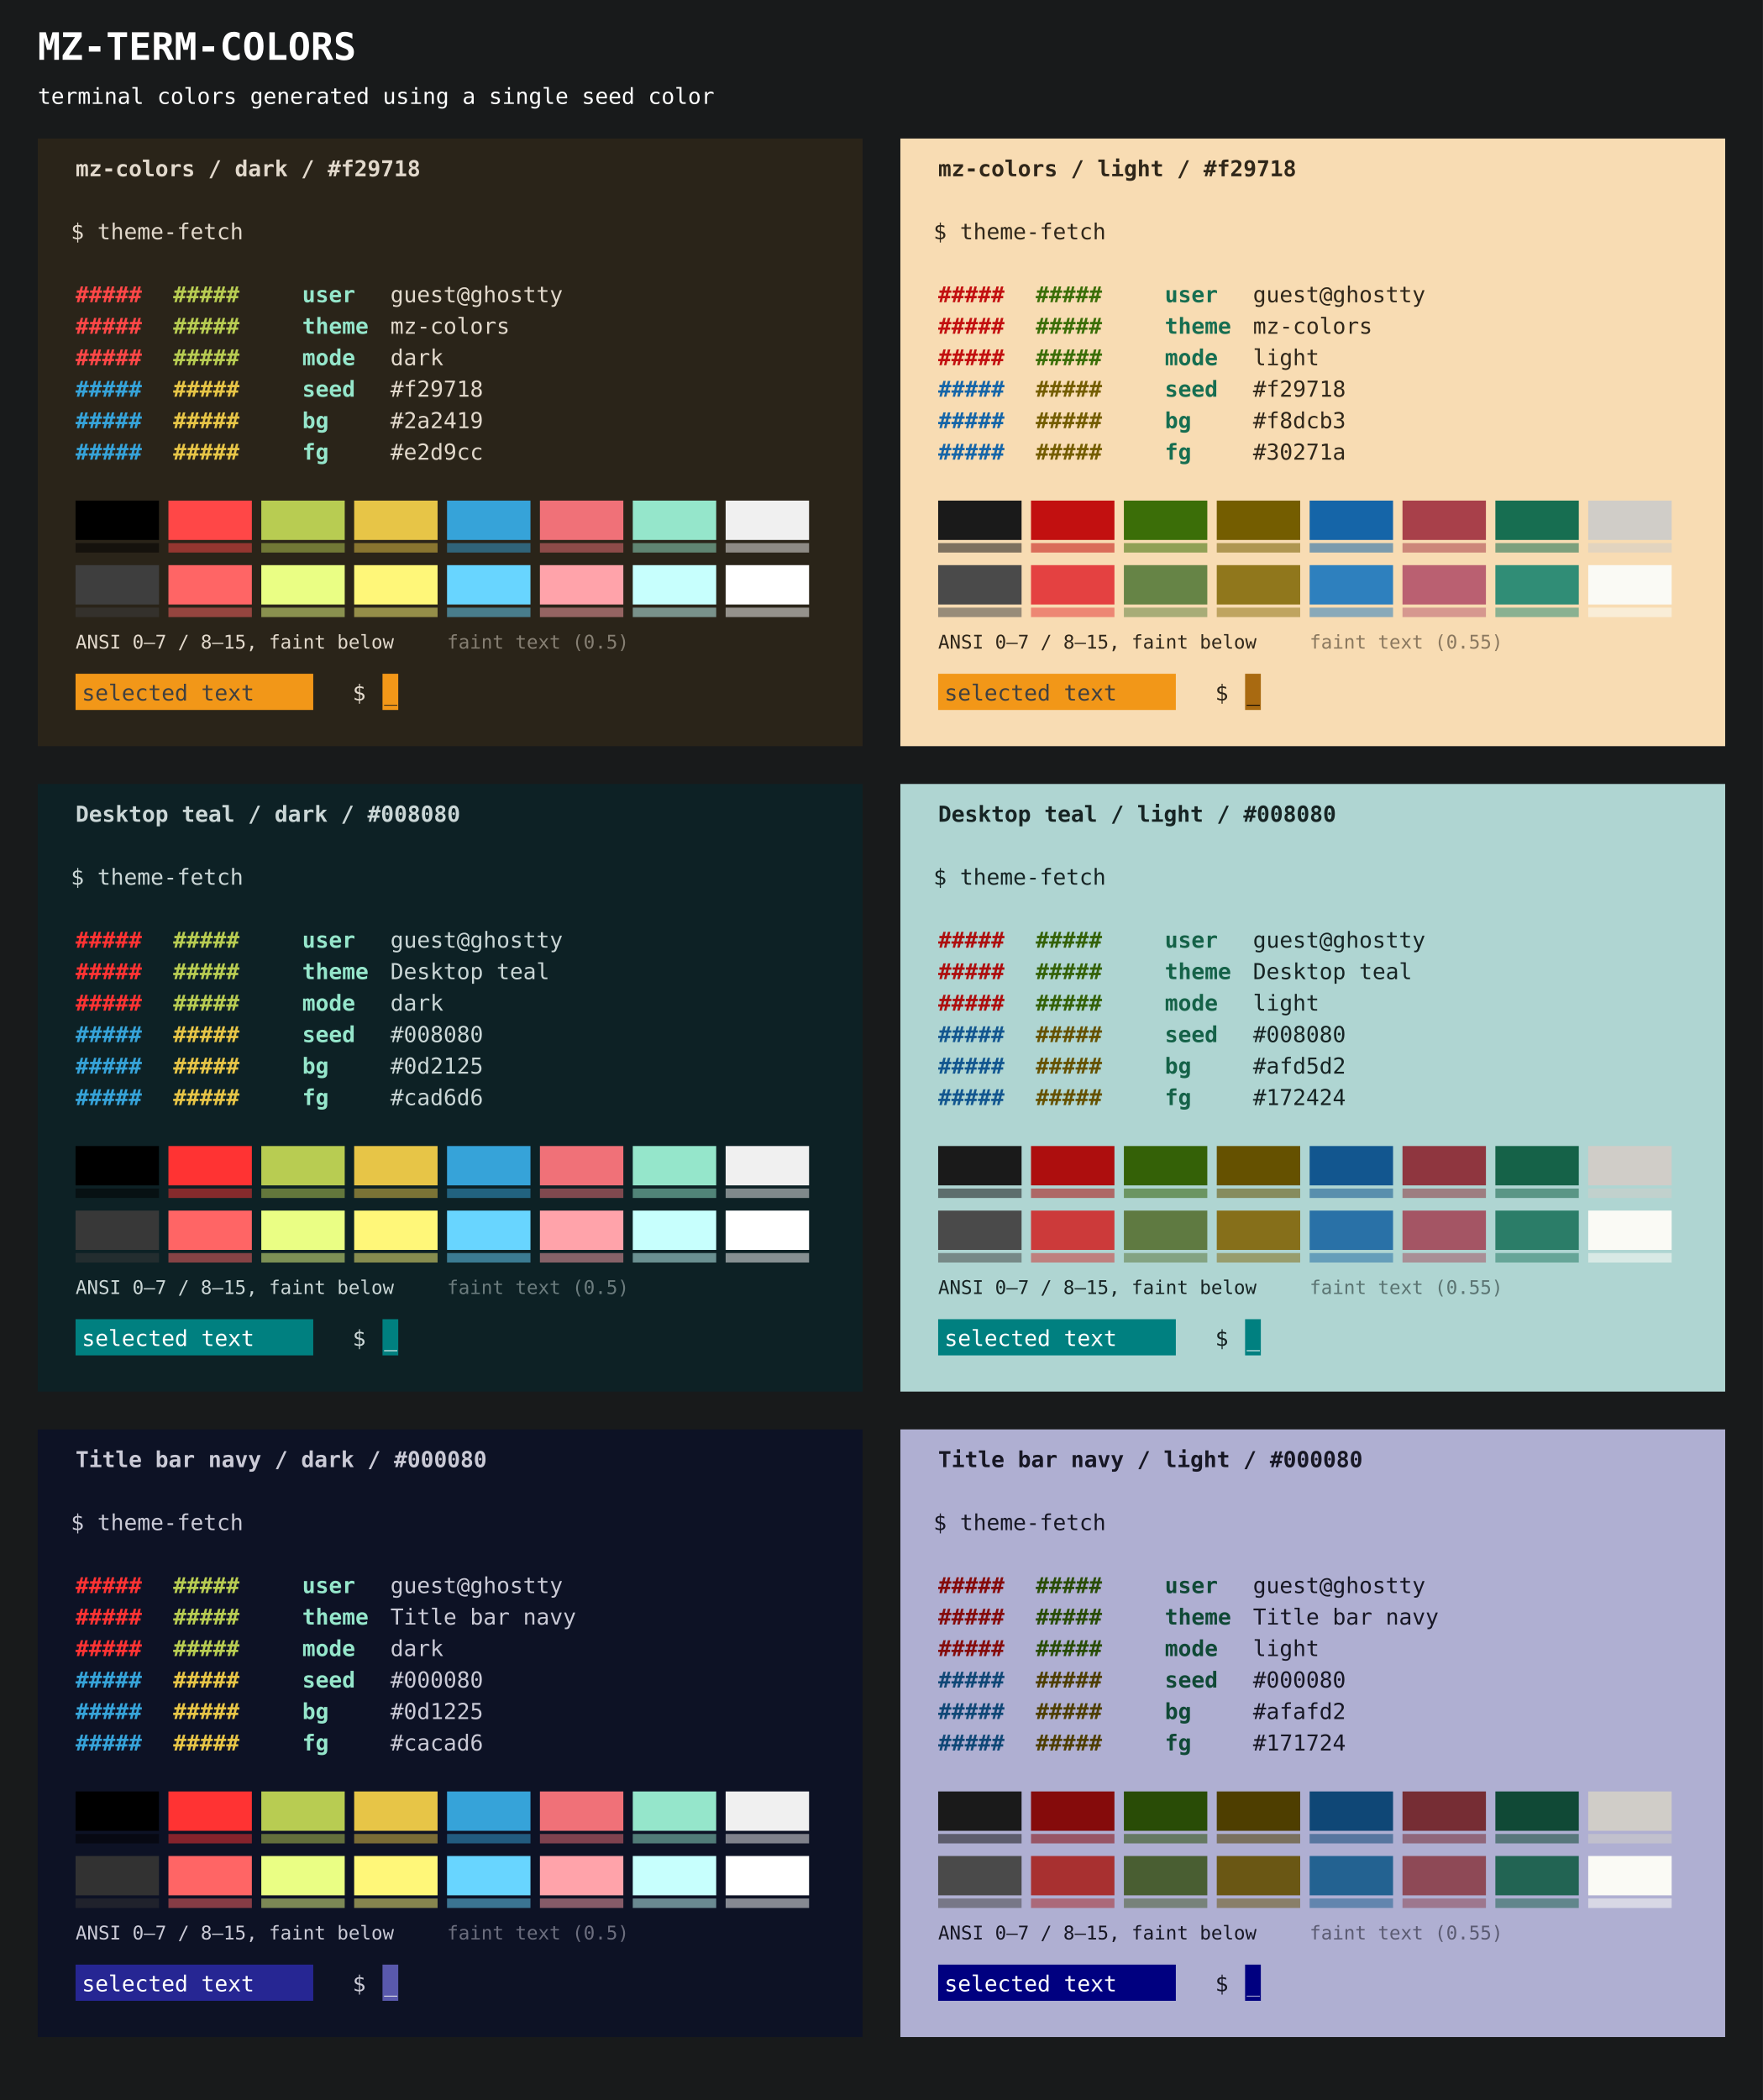
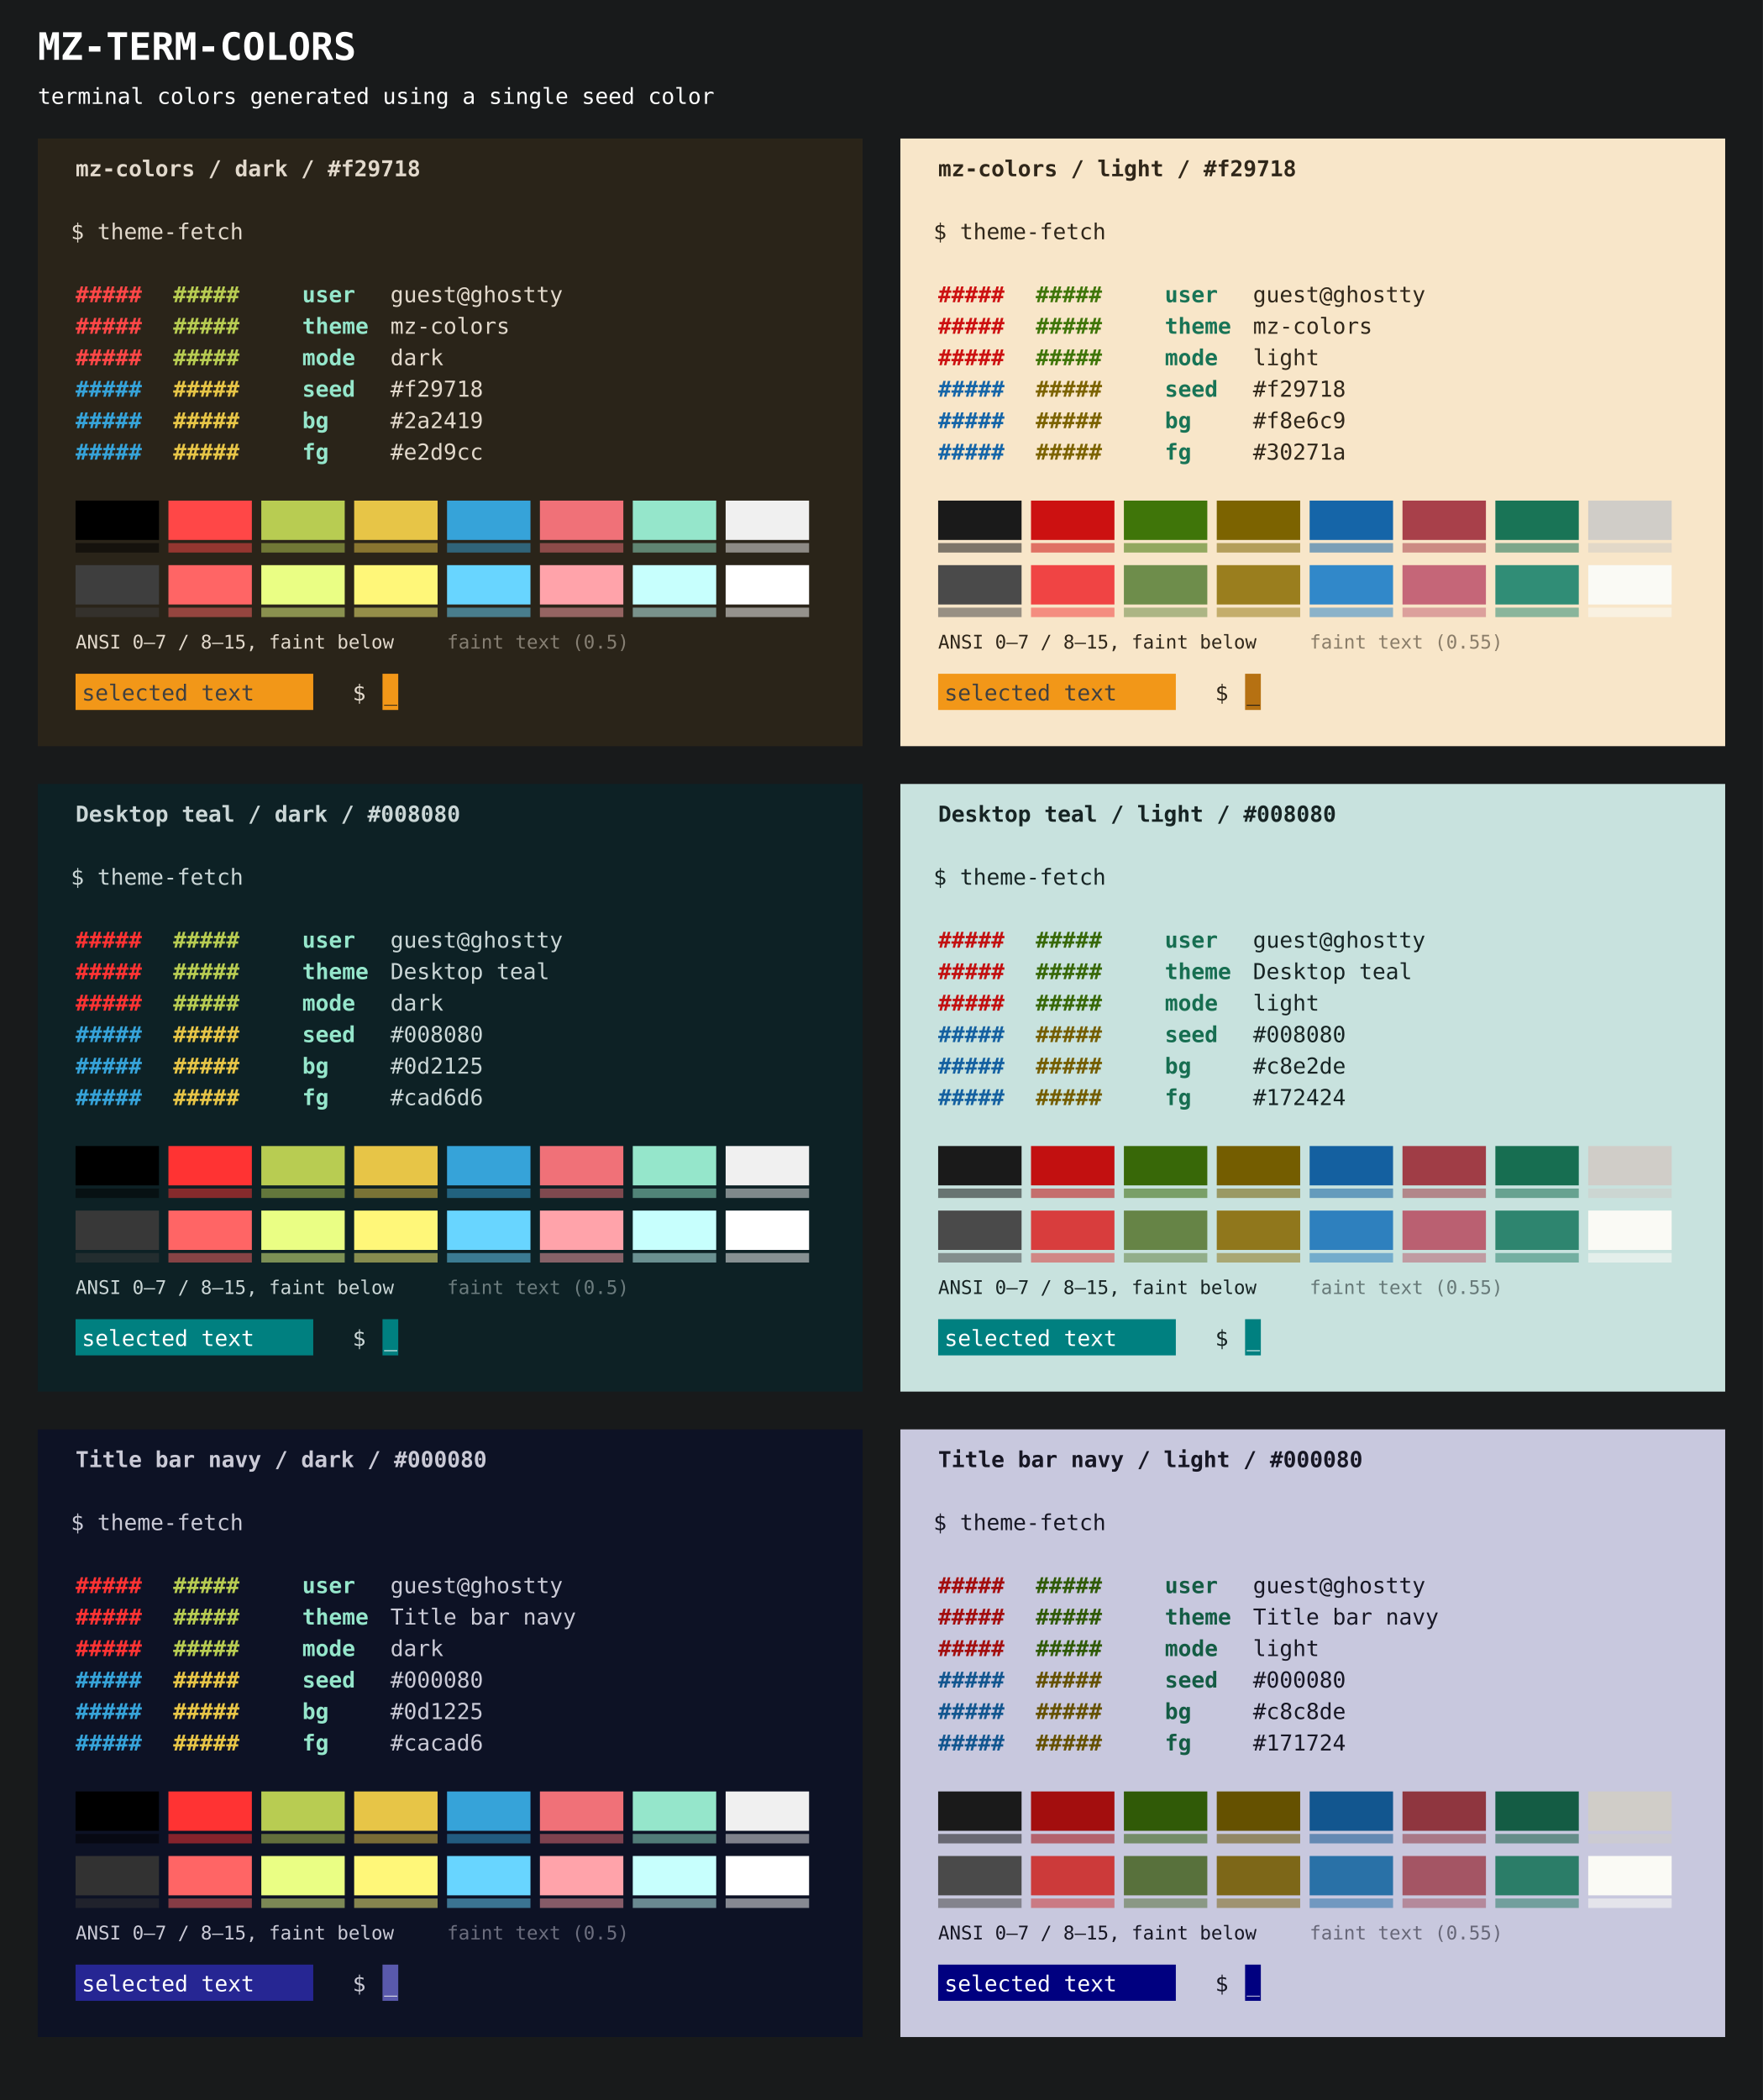
<svg xmlns="http://www.w3.org/2000/svg" width="1120" height="1334" viewBox="0 0 1120 1334" role="img" aria-labelledby="title desc">
  <rect width="100%" height="100%" fill="#181a1b" />
  <g font-family="Iosevka, DejaVu Sans Mono, Liberation Mono, monospace" font-size="14">
    <text x="24" y="38" fill="#ffffff" font-size="24" font-weight="bold" xml:space="preserve">MZ-TERM-COLORS</text>
    <text x="24" y="66" fill="#ffffff" font-size="14" xml:space="preserve">terminal colors generated using a single seed color</text>
    <rect x="24" y="88" width="524" height="386" fill="#2a2419" />
    <text x="48" y="112" fill="#e2d9cc" font-size="14" font-weight="bold" xml:space="preserve">mz-colors / dark / #f29718</text>
    <text x="45" y="152" fill="#e2d9cc" font-size="14" xml:space="preserve">$ theme-fetch</text>
    <text x="48" y="192" fill="#ff4747" font-size="14" font-weight="bold" xml:space="preserve">#####</text>
    <text x="110" y="192" fill="#b8cc52" font-size="14" font-weight="bold" xml:space="preserve">#####</text>
    <text x="48" y="212" fill="#ff4747" font-size="14" font-weight="bold" xml:space="preserve">#####</text>
    <text x="110" y="212" fill="#b8cc52" font-size="14" font-weight="bold" xml:space="preserve">#####</text>
    <text x="48" y="232" fill="#ff4747" font-size="14" font-weight="bold" xml:space="preserve">#####</text>
    <text x="110" y="232" fill="#b8cc52" font-size="14" font-weight="bold" xml:space="preserve">#####</text>
    <text x="48" y="252" fill="#36a3d9" font-size="14" font-weight="bold" xml:space="preserve">#####</text>
    <text x="110" y="252" fill="#e7c547" font-size="14" font-weight="bold" xml:space="preserve">#####</text>
    <text x="48" y="272" fill="#36a3d9" font-size="14" font-weight="bold" xml:space="preserve">#####</text>
    <text x="110" y="272" fill="#e7c547" font-size="14" font-weight="bold" xml:space="preserve">#####</text>
    <text x="48" y="292" fill="#36a3d9" font-size="14" font-weight="bold" xml:space="preserve">#####</text>
    <text x="110" y="292" fill="#e7c547" font-size="14" font-weight="bold" xml:space="preserve">#####</text>
    <text x="192" y="192" fill="#95e6cb" font-size="14" font-weight="bold" xml:space="preserve">user </text>
    <text x="248" y="192" fill="#e2d9cc" font-size="14" xml:space="preserve">guest@ghostty</text>
    <text x="192" y="212" fill="#95e6cb" font-size="14" font-weight="bold" xml:space="preserve">theme</text>
    <text x="248" y="212" fill="#e2d9cc" font-size="14" xml:space="preserve">mz-colors</text>
    <text x="192" y="232" fill="#95e6cb" font-size="14" font-weight="bold" xml:space="preserve">mode </text>
    <text x="248" y="232" fill="#e2d9cc" font-size="14" xml:space="preserve">dark</text>
    <text x="192" y="252" fill="#95e6cb" font-size="14" font-weight="bold" xml:space="preserve">seed </text>
    <text x="248" y="252" fill="#e2d9cc" font-size="14" xml:space="preserve">#f29718</text>
    <text x="192" y="272" fill="#95e6cb" font-size="14" font-weight="bold" xml:space="preserve">bg   </text>
    <text x="248" y="272" fill="#e2d9cc" font-size="14" xml:space="preserve">#2a2419</text>
    <text x="192" y="292" fill="#95e6cb" font-size="14" font-weight="bold" xml:space="preserve">fg   </text>
    <text x="248" y="292" fill="#e2d9cc" font-size="14" xml:space="preserve">#e2d9cc</text>
    <rect x="48" y="318" width="53" height="25" fill="#000000" />
    <rect x="48" y="345" width="53" height="6" fill="#15120d" />
    <rect x="107" y="318" width="53" height="25" fill="#ff4747" />
    <rect x="107" y="345" width="53" height="6" fill="#953630" />
    <rect x="166" y="318" width="53" height="25" fill="#b8cc52" />
    <rect x="166" y="345" width="53" height="6" fill="#717836" />
    <rect x="225" y="318" width="53" height="25" fill="#e7c547" />
    <rect x="225" y="345" width="53" height="6" fill="#897530" />
    <rect x="284" y="318" width="53" height="25" fill="#36a3d9" />
    <rect x="284" y="345" width="53" height="6" fill="#306479" />
    <rect x="343" y="318" width="53" height="25" fill="#f07178" />
    <rect x="343" y="345" width="53" height="6" fill="#8d4b49" />
    <rect x="402" y="318" width="53" height="25" fill="#95e6cb" />
    <rect x="402" y="345" width="53" height="6" fill="#608572" />
    <rect x="461" y="318" width="53" height="25" fill="#f0f0f0" />
    <rect x="461" y="345" width="53" height="6" fill="#8d8a85" />
    <rect x="48" y="359" width="53" height="25" fill="#3e3e3e" />
    <rect x="48" y="386" width="53" height="6" fill="#34312c" />
    <rect x="107" y="359" width="53" height="25" fill="#ff6565" />
    <rect x="107" y="386" width="53" height="6" fill="#95453f" />
    <rect x="166" y="359" width="53" height="25" fill="#eafe84" />
    <rect x="166" y="386" width="53" height="6" fill="#8a914f" />
    <rect x="225" y="359" width="53" height="25" fill="#fff779" />
    <rect x="225" y="386" width="53" height="6" fill="#958e49" />
    <rect x="284" y="359" width="53" height="25" fill="#68d5ff" />
    <rect x="284" y="386" width="53" height="6" fill="#497d8c" />
    <rect x="343" y="359" width="53" height="25" fill="#ffa3aa" />
    <rect x="343" y="386" width="53" height="6" fill="#956462" />
    <rect x="402" y="359" width="53" height="25" fill="#c7fffd" />
    <rect x="402" y="386" width="53" height="6" fill="#79928b" />
    <rect x="461" y="359" width="53" height="25" fill="#ffffff" />
    <rect x="461" y="386" width="53" height="6" fill="#95928c" />
    <text x="48" y="412" fill="#e2d9cc" font-size="12" xml:space="preserve">ANSI 0–7 / 8–15, faint below</text>
    <text x="284" y="412" fill="#867f73" font-size="12" xml:space="preserve">faint text (0.5)</text>
    <rect x="48" y="428" width="151" height="23" fill="#f29718" />
    <text x="52" y="445" fill="#404040" font-size="14" xml:space="preserve">selected text</text>
    <text x="224" y="445" fill="#e2d9cc" font-size="14" xml:space="preserve">$ </text>
    <rect x="243" y="428" width="10" height="23" fill="#f29718" />
    <text x="244" y="445" fill="#2a2419" font-size="14" xml:space="preserve">_</text>
-     <rect x="572" y="88" width="524" height="386" fill="#f8dcb3" />
+     <rect x="572" y="88" width="524" height="386" fill="#f8e6c9" />
    <text x="596" y="112" fill="#30271a" font-size="14" font-weight="bold" xml:space="preserve">mz-colors / light / #f29718</text>
    <text x="593" y="152" fill="#30271a" font-size="14" xml:space="preserve">$ theme-fetch</text>
-     <text x="596" y="192" fill="#c21010" font-size="14" font-weight="bold" xml:space="preserve">#####</text>
-     <text x="658" y="192" fill="#3b6e08" font-size="14" font-weight="bold" xml:space="preserve">#####</text>
-     <text x="596" y="212" fill="#c21010" font-size="14" font-weight="bold" xml:space="preserve">#####</text>
-     <text x="658" y="212" fill="#3b6e08" font-size="14" font-weight="bold" xml:space="preserve">#####</text>
-     <text x="596" y="232" fill="#c21010" font-size="14" font-weight="bold" xml:space="preserve">#####</text>
-     <text x="658" y="232" fill="#3b6e08" font-size="14" font-weight="bold" xml:space="preserve">#####</text>
+     <text x="596" y="192" fill="#cc1111" font-size="14" font-weight="bold" xml:space="preserve">#####</text>
+     <text x="658" y="192" fill="#3f7509" font-size="14" font-weight="bold" xml:space="preserve">#####</text>
+     <text x="596" y="212" fill="#cc1111" font-size="14" font-weight="bold" xml:space="preserve">#####</text>
+     <text x="658" y="212" fill="#3f7509" font-size="14" font-weight="bold" xml:space="preserve">#####</text>
+     <text x="596" y="232" fill="#cc1111" font-size="14" font-weight="bold" xml:space="preserve">#####</text>
+     <text x="658" y="232" fill="#3f7509" font-size="14" font-weight="bold" xml:space="preserve">#####</text>
    <text x="596" y="252" fill="#1565a8" font-size="14" font-weight="bold" xml:space="preserve">#####</text>
-     <text x="658" y="252" fill="#745d00" font-size="14" font-weight="bold" xml:space="preserve">#####</text>
+     <text x="658" y="252" fill="#7c6300" font-size="14" font-weight="bold" xml:space="preserve">#####</text>
    <text x="596" y="272" fill="#1565a8" font-size="14" font-weight="bold" xml:space="preserve">#####</text>
-     <text x="658" y="272" fill="#745d00" font-size="14" font-weight="bold" xml:space="preserve">#####</text>
+     <text x="658" y="272" fill="#7c6300" font-size="14" font-weight="bold" xml:space="preserve">#####</text>
    <text x="596" y="292" fill="#1565a8" font-size="14" font-weight="bold" xml:space="preserve">#####</text>
-     <text x="658" y="292" fill="#745d00" font-size="14" font-weight="bold" xml:space="preserve">#####</text>
-     <text x="740" y="192" fill="#176e51" font-size="14" font-weight="bold" xml:space="preserve">user </text>
+     <text x="658" y="292" fill="#7c6300" font-size="14" font-weight="bold" xml:space="preserve">#####</text>
+     <text x="740" y="192" fill="#197456" font-size="14" font-weight="bold" xml:space="preserve">user </text>
    <text x="796" y="192" fill="#30271a" font-size="14" xml:space="preserve">guest@ghostty</text>
-     <text x="740" y="212" fill="#176e51" font-size="14" font-weight="bold" xml:space="preserve">theme</text>
+     <text x="740" y="212" fill="#197456" font-size="14" font-weight="bold" xml:space="preserve">theme</text>
    <text x="796" y="212" fill="#30271a" font-size="14" xml:space="preserve">mz-colors</text>
-     <text x="740" y="232" fill="#176e51" font-size="14" font-weight="bold" xml:space="preserve">mode </text>
+     <text x="740" y="232" fill="#197456" font-size="14" font-weight="bold" xml:space="preserve">mode </text>
    <text x="796" y="232" fill="#30271a" font-size="14" xml:space="preserve">light</text>
-     <text x="740" y="252" fill="#176e51" font-size="14" font-weight="bold" xml:space="preserve">seed </text>
+     <text x="740" y="252" fill="#197456" font-size="14" font-weight="bold" xml:space="preserve">seed </text>
    <text x="796" y="252" fill="#30271a" font-size="14" xml:space="preserve">#f29718</text>
-     <text x="740" y="272" fill="#176e51" font-size="14" font-weight="bold" xml:space="preserve">bg   </text>
-     <text x="796" y="272" fill="#30271a" font-size="14" xml:space="preserve">#f8dcb3</text>
-     <text x="740" y="292" fill="#176e51" font-size="14" font-weight="bold" xml:space="preserve">fg   </text>
+     <text x="740" y="272" fill="#197456" font-size="14" font-weight="bold" xml:space="preserve">bg   </text>
+     <text x="796" y="272" fill="#30271a" font-size="14" xml:space="preserve">#f8e6c9</text>
+     <text x="740" y="292" fill="#197456" font-size="14" font-weight="bold" xml:space="preserve">fg   </text>
    <text x="796" y="292" fill="#30271a" font-size="14" xml:space="preserve">#30271a</text>
    <rect x="596" y="318" width="53" height="25" fill="#1a1a1a" />
-     <rect x="596" y="345" width="53" height="6" fill="#7e715f" />
-     <rect x="655" y="318" width="53" height="25" fill="#c21010" />
-     <rect x="655" y="345" width="53" height="6" fill="#da6c59" />
-     <rect x="714" y="318" width="53" height="25" fill="#3b6e08" />
-     <rect x="714" y="345" width="53" height="6" fill="#90a055" />
-     <rect x="773" y="318" width="53" height="25" fill="#745d00" />
-     <rect x="773" y="345" width="53" height="6" fill="#af9651" />
+     <rect x="596" y="345" width="53" height="6" fill="#7e7669" />
+     <rect x="655" y="318" width="53" height="25" fill="#cc1111" />
+     <rect x="655" y="345" width="53" height="6" fill="#e07164" />
+     <rect x="714" y="318" width="53" height="25" fill="#3f7509" />
+     <rect x="714" y="345" width="53" height="6" fill="#92a85f" />
+     <rect x="773" y="318" width="53" height="25" fill="#7c6300" />
+     <rect x="773" y="345" width="53" height="6" fill="#b49e5a" />
    <rect x="832" y="318" width="53" height="25" fill="#1565a8" />
-     <rect x="832" y="345" width="53" height="6" fill="#7b9bad" />
+     <rect x="832" y="345" width="53" height="6" fill="#7b9fb7" />
    <rect x="891" y="318" width="53" height="25" fill="#a8404a" />
-     <rect x="891" y="345" width="53" height="6" fill="#cc8679" />
-     <rect x="950" y="318" width="53" height="25" fill="#176e51" />
-     <rect x="950" y="345" width="53" height="6" fill="#7ca07d" />
+     <rect x="891" y="345" width="53" height="6" fill="#cc8b83" />
+     <rect x="950" y="318" width="53" height="25" fill="#197456" />
+     <rect x="950" y="345" width="53" height="6" fill="#7da78a" />
    <rect x="1009" y="318" width="53" height="25" fill="#d0cdc8" />
-     <rect x="1009" y="345" width="53" height="6" fill="#e2d4bf" />
+     <rect x="1009" y="345" width="53" height="6" fill="#e2d8c8" />
    <rect x="596" y="359" width="53" height="25" fill="#4a4a4a" />
-     <rect x="596" y="386" width="53" height="6" fill="#988c79" />
-     <rect x="655" y="359" width="53" height="25" fill="#e44141" />
-     <rect x="655" y="386" width="53" height="6" fill="#ed8774" />
-     <rect x="714" y="359" width="53" height="25" fill="#668446" />
-     <rect x="714" y="386" width="53" height="6" fill="#a8ac77" />
-     <rect x="773" y="359" width="53" height="25" fill="#90771c" />
-     <rect x="773" y="386" width="53" height="6" fill="#bfa460" />
-     <rect x="832" y="359" width="53" height="25" fill="#2e80be" />
-     <rect x="832" y="386" width="53" height="6" fill="#89a9b9" />
-     <rect x="891" y="359" width="53" height="25" fill="#ba6071" />
-     <rect x="891" y="386" width="53" height="6" fill="#d6988f" />
+     <rect x="596" y="386" width="53" height="6" fill="#989083" />
+     <rect x="655" y="359" width="53" height="25" fill="#f04444" />
+     <rect x="655" y="386" width="53" height="6" fill="#f48d80" />
+     <rect x="714" y="359" width="53" height="25" fill="#6e8d4b" />
+     <rect x="714" y="386" width="53" height="6" fill="#acb584" />
+     <rect x="773" y="359" width="53" height="25" fill="#9a7e1e" />
+     <rect x="773" y="386" width="53" height="6" fill="#c4ad6b" />
+     <rect x="832" y="359" width="53" height="25" fill="#3188c9" />
+     <rect x="832" y="386" width="53" height="6" fill="#8bb2c9" />
+     <rect x="891" y="359" width="53" height="25" fill="#c56678" />
+     <rect x="891" y="386" width="53" height="6" fill="#dca09c" />
    <rect x="950" y="359" width="53" height="25" fill="#308d76" />
-     <rect x="950" y="386" width="53" height="6" fill="#8ab191" />
+     <rect x="950" y="386" width="53" height="6" fill="#8ab59b" />
    <rect x="1009" y="359" width="53" height="25" fill="#fafaf5" />
-     <rect x="1009" y="386" width="53" height="6" fill="#f9edd7" />
+     <rect x="1009" y="386" width="53" height="6" fill="#f9f1e1" />
    <text x="596" y="412" fill="#30271a" font-size="12" xml:space="preserve">ANSI 0–7 / 8–15, faint below</text>
-     <text x="832" y="412" fill="#8a785f" font-size="12" xml:space="preserve">faint text (0.55)</text>
+     <text x="832" y="412" fill="#8a7d69" font-size="12" xml:space="preserve">faint text (0.55)</text>
    <rect x="596" y="428" width="151" height="23" fill="#f29718" />
    <text x="600" y="445" fill="#404040" font-size="14" xml:space="preserve">selected text</text>
    <text x="772" y="445" fill="#30271a" font-size="14" xml:space="preserve">$ </text>
-     <rect x="791" y="428" width="10" height="23" fill="#a96a11" />
-     <text x="792" y="445" fill="#000000" font-size="14" xml:space="preserve">_</text>
+     <rect x="791" y="428" width="10" height="23" fill="#b67112" />
+     <text x="792" y="445" fill="#191714" font-size="14" xml:space="preserve">_</text>
    <rect x="24" y="498" width="524" height="386" fill="#0d2125" />
    <text x="48" y="522" fill="#cad6d6" font-size="14" font-weight="bold" xml:space="preserve">Desktop teal / dark / #008080</text>
    <text x="45" y="562" fill="#cad6d6" font-size="14" xml:space="preserve">$ theme-fetch</text>
    <text x="48" y="602" fill="#ff3333" font-size="14" font-weight="bold" xml:space="preserve">#####</text>
    <text x="110" y="602" fill="#b8cc52" font-size="14" font-weight="bold" xml:space="preserve">#####</text>
    <text x="48" y="622" fill="#ff3333" font-size="14" font-weight="bold" xml:space="preserve">#####</text>
    <text x="110" y="622" fill="#b8cc52" font-size="14" font-weight="bold" xml:space="preserve">#####</text>
    <text x="48" y="642" fill="#ff3333" font-size="14" font-weight="bold" xml:space="preserve">#####</text>
    <text x="110" y="642" fill="#b8cc52" font-size="14" font-weight="bold" xml:space="preserve">#####</text>
    <text x="48" y="662" fill="#36a3d9" font-size="14" font-weight="bold" xml:space="preserve">#####</text>
    <text x="110" y="662" fill="#e7c547" font-size="14" font-weight="bold" xml:space="preserve">#####</text>
    <text x="48" y="682" fill="#36a3d9" font-size="14" font-weight="bold" xml:space="preserve">#####</text>
    <text x="110" y="682" fill="#e7c547" font-size="14" font-weight="bold" xml:space="preserve">#####</text>
    <text x="48" y="702" fill="#36a3d9" font-size="14" font-weight="bold" xml:space="preserve">#####</text>
    <text x="110" y="702" fill="#e7c547" font-size="14" font-weight="bold" xml:space="preserve">#####</text>
    <text x="192" y="602" fill="#95e6cb" font-size="14" font-weight="bold" xml:space="preserve">user </text>
    <text x="248" y="602" fill="#cad6d6" font-size="14" xml:space="preserve">guest@ghostty</text>
    <text x="192" y="622" fill="#95e6cb" font-size="14" font-weight="bold" xml:space="preserve">theme</text>
    <text x="248" y="622" fill="#cad6d6" font-size="14" xml:space="preserve">Desktop teal</text>
    <text x="192" y="642" fill="#95e6cb" font-size="14" font-weight="bold" xml:space="preserve">mode </text>
    <text x="248" y="642" fill="#cad6d6" font-size="14" xml:space="preserve">dark</text>
    <text x="192" y="662" fill="#95e6cb" font-size="14" font-weight="bold" xml:space="preserve">seed </text>
    <text x="248" y="662" fill="#cad6d6" font-size="14" xml:space="preserve">#008080</text>
    <text x="192" y="682" fill="#95e6cb" font-size="14" font-weight="bold" xml:space="preserve">bg   </text>
    <text x="248" y="682" fill="#cad6d6" font-size="14" xml:space="preserve">#0d2125</text>
    <text x="192" y="702" fill="#95e6cb" font-size="14" font-weight="bold" xml:space="preserve">fg   </text>
    <text x="248" y="702" fill="#cad6d6" font-size="14" xml:space="preserve">#cad6d6</text>
    <rect x="48" y="728" width="53" height="25" fill="#000000" />
    <rect x="48" y="755" width="53" height="6" fill="#071113" />
    <rect x="107" y="728" width="53" height="25" fill="#ff3333" />
    <rect x="107" y="755" width="53" height="6" fill="#862a2c" />
    <rect x="166" y="728" width="53" height="25" fill="#b8cc52" />
    <rect x="166" y="755" width="53" height="6" fill="#63773c" />
    <rect x="225" y="728" width="53" height="25" fill="#e7c547" />
    <rect x="225" y="755" width="53" height="6" fill="#7a7336" />
    <rect x="284" y="728" width="53" height="25" fill="#36a3d9" />
    <rect x="284" y="755" width="53" height="6" fill="#22627f" />
    <rect x="343" y="728" width="53" height="25" fill="#f07178" />
    <rect x="343" y="755" width="53" height="6" fill="#7f494f" />
    <rect x="402" y="728" width="53" height="25" fill="#95e6cb" />
    <rect x="402" y="755" width="53" height="6" fill="#518478" />
    <rect x="461" y="728" width="53" height="25" fill="#f0f0f0" />
    <rect x="461" y="755" width="53" height="6" fill="#7f898b" />
    <rect x="48" y="769" width="53" height="25" fill="#383838" />
    <rect x="48" y="796" width="53" height="6" fill="#232d2f" />
    <rect x="107" y="769" width="53" height="25" fill="#ff6565" />
    <rect x="107" y="796" width="53" height="6" fill="#864345" />
    <rect x="166" y="769" width="53" height="25" fill="#eafe84" />
    <rect x="166" y="796" width="53" height="6" fill="#7c9055" />
    <rect x="225" y="769" width="53" height="25" fill="#fff779" />
    <rect x="225" y="796" width="53" height="6" fill="#868c4f" />
    <rect x="284" y="769" width="53" height="25" fill="#68d5ff" />
    <rect x="284" y="796" width="53" height="6" fill="#3b7b92" />
    <rect x="343" y="769" width="53" height="25" fill="#ffa3aa" />
    <rect x="343" y="796" width="53" height="6" fill="#866268" />
    <rect x="402" y="769" width="53" height="25" fill="#c7fffd" />
    <rect x="402" y="796" width="53" height="6" fill="#6a9091" />
    <rect x="461" y="769" width="53" height="25" fill="#ffffff" />
    <rect x="461" y="796" width="53" height="6" fill="#869092" />
    <text x="48" y="822" fill="#cad6d6" font-size="12" xml:space="preserve">ANSI 0–7 / 8–15, faint below</text>
    <text x="284" y="822" fill="#6c7c7e" font-size="12" xml:space="preserve">faint text (0.5)</text>
    <rect x="48" y="838" width="151" height="23" fill="#008080" />
    <text x="52" y="855" fill="#ffffff" font-size="14" xml:space="preserve">selected text</text>
    <text x="224" y="855" fill="#cad6d6" font-size="14" xml:space="preserve">$ </text>
    <rect x="243" y="838" width="10" height="23" fill="#008080" />
    <text x="244" y="855" fill="#ffffff" font-size="14" xml:space="preserve">_</text>
-     <rect x="572" y="498" width="524" height="386" fill="#afd5d2" />
+     <rect x="572" y="498" width="524" height="386" fill="#c8e2de" />
    <text x="596" y="522" fill="#172424" font-size="14" font-weight="bold" xml:space="preserve">Desktop teal / light / #008080</text>
    <text x="593" y="562" fill="#172424" font-size="14" xml:space="preserve">$ theme-fetch</text>
-     <text x="596" y="602" fill="#ad0e0e" font-size="14" font-weight="bold" xml:space="preserve">#####</text>
-     <text x="658" y="602" fill="#346107" font-size="14" font-weight="bold" xml:space="preserve">#####</text>
-     <text x="596" y="622" fill="#ad0e0e" font-size="14" font-weight="bold" xml:space="preserve">#####</text>
-     <text x="658" y="622" fill="#346107" font-size="14" font-weight="bold" xml:space="preserve">#####</text>
-     <text x="596" y="642" fill="#ad0e0e" font-size="14" font-weight="bold" xml:space="preserve">#####</text>
-     <text x="658" y="642" fill="#346107" font-size="14" font-weight="bold" xml:space="preserve">#####</text>
-     <text x="596" y="662" fill="#12568f" font-size="14" font-weight="bold" xml:space="preserve">#####</text>
-     <text x="658" y="662" fill="#655100" font-size="14" font-weight="bold" xml:space="preserve">#####</text>
-     <text x="596" y="682" fill="#12568f" font-size="14" font-weight="bold" xml:space="preserve">#####</text>
-     <text x="658" y="682" fill="#655100" font-size="14" font-weight="bold" xml:space="preserve">#####</text>
-     <text x="596" y="702" fill="#12568f" font-size="14" font-weight="bold" xml:space="preserve">#####</text>
-     <text x="658" y="702" fill="#655100" font-size="14" font-weight="bold" xml:space="preserve">#####</text>
-     <text x="740" y="602" fill="#156248" font-size="14" font-weight="bold" xml:space="preserve">user </text>
+     <text x="596" y="602" fill="#c21010" font-size="14" font-weight="bold" xml:space="preserve">#####</text>
+     <text x="658" y="602" fill="#386808" font-size="14" font-weight="bold" xml:space="preserve">#####</text>
+     <text x="596" y="622" fill="#c21010" font-size="14" font-weight="bold" xml:space="preserve">#####</text>
+     <text x="658" y="622" fill="#386808" font-size="14" font-weight="bold" xml:space="preserve">#####</text>
+     <text x="596" y="642" fill="#c21010" font-size="14" font-weight="bold" xml:space="preserve">#####</text>
+     <text x="658" y="642" fill="#386808" font-size="14" font-weight="bold" xml:space="preserve">#####</text>
+     <text x="596" y="662" fill="#1460a0" font-size="14" font-weight="bold" xml:space="preserve">#####</text>
+     <text x="658" y="662" fill="#745d00" font-size="14" font-weight="bold" xml:space="preserve">#####</text>
+     <text x="596" y="682" fill="#1460a0" font-size="14" font-weight="bold" xml:space="preserve">#####</text>
+     <text x="658" y="682" fill="#745d00" font-size="14" font-weight="bold" xml:space="preserve">#####</text>
+     <text x="596" y="702" fill="#1460a0" font-size="14" font-weight="bold" xml:space="preserve">#####</text>
+     <text x="658" y="702" fill="#745d00" font-size="14" font-weight="bold" xml:space="preserve">#####</text>
+     <text x="740" y="602" fill="#176e51" font-size="14" font-weight="bold" xml:space="preserve">user </text>
    <text x="796" y="602" fill="#172424" font-size="14" xml:space="preserve">guest@ghostty</text>
-     <text x="740" y="622" fill="#156248" font-size="14" font-weight="bold" xml:space="preserve">theme</text>
+     <text x="740" y="622" fill="#176e51" font-size="14" font-weight="bold" xml:space="preserve">theme</text>
    <text x="796" y="622" fill="#172424" font-size="14" xml:space="preserve">Desktop teal</text>
-     <text x="740" y="642" fill="#156248" font-size="14" font-weight="bold" xml:space="preserve">mode </text>
+     <text x="740" y="642" fill="#176e51" font-size="14" font-weight="bold" xml:space="preserve">mode </text>
    <text x="796" y="642" fill="#172424" font-size="14" xml:space="preserve">light</text>
-     <text x="740" y="662" fill="#156248" font-size="14" font-weight="bold" xml:space="preserve">seed </text>
+     <text x="740" y="662" fill="#176e51" font-size="14" font-weight="bold" xml:space="preserve">seed </text>
    <text x="796" y="662" fill="#172424" font-size="14" xml:space="preserve">#008080</text>
-     <text x="740" y="682" fill="#156248" font-size="14" font-weight="bold" xml:space="preserve">bg   </text>
-     <text x="796" y="682" fill="#172424" font-size="14" xml:space="preserve">#afd5d2</text>
-     <text x="740" y="702" fill="#156248" font-size="14" font-weight="bold" xml:space="preserve">fg   </text>
+     <text x="740" y="682" fill="#176e51" font-size="14" font-weight="bold" xml:space="preserve">bg   </text>
+     <text x="796" y="682" fill="#172424" font-size="14" xml:space="preserve">#c8e2de</text>
+     <text x="740" y="702" fill="#176e51" font-size="14" font-weight="bold" xml:space="preserve">fg   </text>
    <text x="796" y="702" fill="#172424" font-size="14" xml:space="preserve">#172424</text>
    <rect x="596" y="728" width="53" height="25" fill="#1a1a1a" />
-     <rect x="596" y="755" width="53" height="6" fill="#5d6e6d" />
-     <rect x="655" y="728" width="53" height="25" fill="#ad0e0e" />
-     <rect x="655" y="755" width="53" height="6" fill="#ae6866" />
-     <rect x="714" y="728" width="53" height="25" fill="#346107" />
-     <rect x="714" y="755" width="53" height="6" fill="#6b9562" />
-     <rect x="773" y="728" width="53" height="25" fill="#655100" />
-     <rect x="773" y="755" width="53" height="6" fill="#868c5e" />
-     <rect x="832" y="728" width="53" height="25" fill="#12568f" />
-     <rect x="832" y="755" width="53" height="6" fill="#598fad" />
-     <rect x="891" y="728" width="53" height="25" fill="#8f363f" />
-     <rect x="891" y="755" width="53" height="6" fill="#9d7e81" />
-     <rect x="950" y="728" width="53" height="25" fill="#156248" />
-     <rect x="950" y="755" width="53" height="6" fill="#5a9686" />
+     <rect x="596" y="755" width="53" height="6" fill="#687472" />
+     <rect x="655" y="728" width="53" height="25" fill="#c21010" />
+     <rect x="655" y="755" width="53" height="6" fill="#c56e6d" />
+     <rect x="714" y="728" width="53" height="25" fill="#386808" />
+     <rect x="714" y="755" width="53" height="6" fill="#799f68" />
+     <rect x="773" y="728" width="53" height="25" fill="#745d00" />
+     <rect x="773" y="755" width="53" height="6" fill="#9a9964" />
+     <rect x="832" y="728" width="53" height="25" fill="#1460a0" />
+     <rect x="832" y="755" width="53" height="6" fill="#659bbc" />
+     <rect x="891" y="728" width="53" height="25" fill="#a03d46" />
+     <rect x="891" y="755" width="53" height="6" fill="#b2878a" />
+     <rect x="950" y="728" width="53" height="25" fill="#176e51" />
+     <rect x="950" y="755" width="53" height="6" fill="#67a290" />
    <rect x="1009" y="728" width="53" height="25" fill="#d0cdc8" />
-     <rect x="1009" y="755" width="53" height="6" fill="#c1d1cd" />
+     <rect x="1009" y="755" width="53" height="6" fill="#ccd6d2" />
    <rect x="596" y="769" width="53" height="25" fill="#4a4a4a" />
-     <rect x="596" y="796" width="53" height="6" fill="#778987" />
-     <rect x="655" y="769" width="53" height="25" fill="#cc3a3a" />
-     <rect x="655" y="796" width="53" height="6" fill="#bf807e" />
-     <rect x="714" y="769" width="53" height="25" fill="#5f7a41" />
-     <rect x="714" y="796" width="53" height="6" fill="#83a382" />
-     <rect x="773" y="769" width="53" height="25" fill="#866f1a" />
-     <rect x="773" y="796" width="53" height="6" fill="#989d6d" />
-     <rect x="832" y="769" width="53" height="25" fill="#2971a7" />
-     <rect x="832" y="796" width="53" height="6" fill="#659eba" />
-     <rect x="891" y="769" width="53" height="25" fill="#a45564" />
-     <rect x="891" y="796" width="53" height="6" fill="#a98f96" />
-     <rect x="950" y="769" width="53" height="25" fill="#2b7d68" />
-     <rect x="950" y="796" width="53" height="6" fill="#66a598" />
+     <rect x="596" y="796" width="53" height="6" fill="#838e8d" />
+     <rect x="655" y="769" width="53" height="25" fill="#d83d3d" />
+     <rect x="655" y="796" width="53" height="6" fill="#d18785" />
+     <rect x="714" y="769" width="53" height="25" fill="#668446" />
+     <rect x="714" y="796" width="53" height="6" fill="#92ae8a" />
+     <rect x="773" y="769" width="53" height="25" fill="#90771c" />
+     <rect x="773" y="796" width="53" height="6" fill="#a9a773" />
+     <rect x="832" y="769" width="53" height="25" fill="#2e80be" />
+     <rect x="832" y="796" width="53" height="6" fill="#73accc" />
+     <rect x="891" y="769" width="53" height="25" fill="#ba6071" />
+     <rect x="891" y="796" width="53" height="6" fill="#c09ba2" />
+     <rect x="950" y="769" width="53" height="25" fill="#2e856f" />
+     <rect x="950" y="796" width="53" height="6" fill="#73afa1" />
    <rect x="1009" y="769" width="53" height="25" fill="#fafaf5" />
-     <rect x="1009" y="796" width="53" height="6" fill="#d8e9e5" />
+     <rect x="1009" y="796" width="53" height="6" fill="#e4efeb" />
    <text x="596" y="822" fill="#172424" font-size="12" xml:space="preserve">ANSI 0–7 / 8–15, faint below</text>
-     <text x="832" y="822" fill="#5b7472" font-size="12" xml:space="preserve">faint text (0.55)</text>
+     <text x="832" y="822" fill="#677978" font-size="12" xml:space="preserve">faint text (0.55)</text>
    <rect x="596" y="838" width="151" height="23" fill="#008080" />
    <text x="600" y="855" fill="#ffffff" font-size="14" xml:space="preserve">selected text</text>
    <text x="772" y="855" fill="#172424" font-size="14" xml:space="preserve">$ </text>
    <rect x="791" y="838" width="10" height="23" fill="#008080" />
-     <text x="792" y="855" fill="#f7fbfb" font-size="14" xml:space="preserve">_</text>
+     <text x="792" y="855" fill="#f7fbfa" font-size="14" xml:space="preserve">_</text>
    <rect x="24" y="908" width="524" height="386" fill="#0d1225" />
    <text x="48" y="932" fill="#cacad6" font-size="14" font-weight="bold" xml:space="preserve">Title bar navy / dark / #000080</text>
    <text x="45" y="972" fill="#cacad6" font-size="14" xml:space="preserve">$ theme-fetch</text>
    <text x="48" y="1012" fill="#ff3333" font-size="14" font-weight="bold" xml:space="preserve">#####</text>
    <text x="110" y="1012" fill="#b8cc52" font-size="14" font-weight="bold" xml:space="preserve">#####</text>
    <text x="48" y="1032" fill="#ff3333" font-size="14" font-weight="bold" xml:space="preserve">#####</text>
    <text x="110" y="1032" fill="#b8cc52" font-size="14" font-weight="bold" xml:space="preserve">#####</text>
    <text x="48" y="1052" fill="#ff3333" font-size="14" font-weight="bold" xml:space="preserve">#####</text>
    <text x="110" y="1052" fill="#b8cc52" font-size="14" font-weight="bold" xml:space="preserve">#####</text>
    <text x="48" y="1072" fill="#36a3d9" font-size="14" font-weight="bold" xml:space="preserve">#####</text>
    <text x="110" y="1072" fill="#e7c547" font-size="14" font-weight="bold" xml:space="preserve">#####</text>
    <text x="48" y="1092" fill="#36a3d9" font-size="14" font-weight="bold" xml:space="preserve">#####</text>
    <text x="110" y="1092" fill="#e7c547" font-size="14" font-weight="bold" xml:space="preserve">#####</text>
    <text x="48" y="1112" fill="#36a3d9" font-size="14" font-weight="bold" xml:space="preserve">#####</text>
    <text x="110" y="1112" fill="#e7c547" font-size="14" font-weight="bold" xml:space="preserve">#####</text>
    <text x="192" y="1012" fill="#95e6cb" font-size="14" font-weight="bold" xml:space="preserve">user </text>
    <text x="248" y="1012" fill="#cacad6" font-size="14" xml:space="preserve">guest@ghostty</text>
    <text x="192" y="1032" fill="#95e6cb" font-size="14" font-weight="bold" xml:space="preserve">theme</text>
    <text x="248" y="1032" fill="#cacad6" font-size="14" xml:space="preserve">Title bar navy</text>
    <text x="192" y="1052" fill="#95e6cb" font-size="14" font-weight="bold" xml:space="preserve">mode </text>
    <text x="248" y="1052" fill="#cacad6" font-size="14" xml:space="preserve">dark</text>
    <text x="192" y="1072" fill="#95e6cb" font-size="14" font-weight="bold" xml:space="preserve">seed </text>
    <text x="248" y="1072" fill="#cacad6" font-size="14" xml:space="preserve">#000080</text>
    <text x="192" y="1092" fill="#95e6cb" font-size="14" font-weight="bold" xml:space="preserve">bg   </text>
    <text x="248" y="1092" fill="#cacad6" font-size="14" xml:space="preserve">#0d1225</text>
    <text x="192" y="1112" fill="#95e6cb" font-size="14" font-weight="bold" xml:space="preserve">fg   </text>
    <text x="248" y="1112" fill="#cacad6" font-size="14" xml:space="preserve">#cacad6</text>
    <rect x="48" y="1138" width="53" height="25" fill="#000000" />
    <rect x="48" y="1165" width="53" height="6" fill="#070913" />
    <rect x="107" y="1138" width="53" height="25" fill="#ff3333" />
    <rect x="107" y="1165" width="53" height="6" fill="#86232c" />
    <rect x="166" y="1138" width="53" height="25" fill="#b8cc52" />
    <rect x="166" y="1165" width="53" height="6" fill="#636f3c" />
    <rect x="225" y="1138" width="53" height="25" fill="#e7c547" />
    <rect x="225" y="1165" width="53" height="6" fill="#7a6c36" />
    <rect x="284" y="1138" width="53" height="25" fill="#36a3d9" />
    <rect x="284" y="1165" width="53" height="6" fill="#225b7f" />
    <rect x="343" y="1138" width="53" height="25" fill="#f07178" />
    <rect x="343" y="1165" width="53" height="6" fill="#7f424f" />
    <rect x="402" y="1138" width="53" height="25" fill="#95e6cb" />
    <rect x="402" y="1165" width="53" height="6" fill="#517c78" />
    <rect x="461" y="1138" width="53" height="25" fill="#f0f0f0" />
    <rect x="461" y="1165" width="53" height="6" fill="#7f818b" />
    <rect x="48" y="1179" width="53" height="25" fill="#323232" />
    <rect x="48" y="1206" width="53" height="6" fill="#20222c" />
    <rect x="107" y="1179" width="53" height="25" fill="#ff6565" />
    <rect x="107" y="1206" width="53" height="6" fill="#863c45" />
    <rect x="166" y="1179" width="53" height="25" fill="#eafe84" />
    <rect x="166" y="1206" width="53" height="6" fill="#7c8855" />
    <rect x="225" y="1179" width="53" height="25" fill="#fff779" />
    <rect x="225" y="1206" width="53" height="6" fill="#86854f" />
    <rect x="284" y="1179" width="53" height="25" fill="#68d5ff" />
    <rect x="284" y="1206" width="53" height="6" fill="#3b7492" />
    <rect x="343" y="1179" width="53" height="25" fill="#ffa3aa" />
    <rect x="343" y="1206" width="53" height="6" fill="#865b68" />
    <rect x="402" y="1179" width="53" height="25" fill="#c7fffd" />
    <rect x="402" y="1206" width="53" height="6" fill="#6a8991" />
    <rect x="461" y="1179" width="53" height="25" fill="#ffffff" />
    <rect x="461" y="1206" width="53" height="6" fill="#868992" />
    <text x="48" y="1232" fill="#cacad6" font-size="12" xml:space="preserve">ANSI 0–7 / 8–15, faint below</text>
    <text x="284" y="1232" fill="#6c6e7e" font-size="12" xml:space="preserve">faint text (0.5)</text>
    <rect x="48" y="1248" width="151" height="23" fill="#262693" />
    <text x="52" y="1265" fill="#ffffff" font-size="14" xml:space="preserve">selected text</text>
    <text x="224" y="1265" fill="#cacad6" font-size="14" xml:space="preserve">$ </text>
    <rect x="243" y="1248" width="10" height="23" fill="#5959ac" />
    <text x="244" y="1265" fill="#e7e7e9" font-size="14" xml:space="preserve">_</text>
-     <rect x="572" y="908" width="524" height="386" fill="#afafd2" />
+     <rect x="572" y="908" width="524" height="386" fill="#c8c8de" />
    <text x="596" y="932" fill="#171724" font-size="14" font-weight="bold" xml:space="preserve">Title bar navy / light / #000080</text>
    <text x="593" y="972" fill="#171724" font-size="14" xml:space="preserve">$ theme-fetch</text>
-     <text x="596" y="1012" fill="#850b0b" font-size="14" font-weight="bold" xml:space="preserve">#####</text>
-     <text x="658" y="1012" fill="#294c06" font-size="14" font-weight="bold" xml:space="preserve">#####</text>
-     <text x="596" y="1032" fill="#850b0b" font-size="14" font-weight="bold" xml:space="preserve">#####</text>
-     <text x="658" y="1032" fill="#294c06" font-size="14" font-weight="bold" xml:space="preserve">#####</text>
-     <text x="596" y="1052" fill="#850b0b" font-size="14" font-weight="bold" xml:space="preserve">#####</text>
-     <text x="658" y="1052" fill="#294c06" font-size="14" font-weight="bold" xml:space="preserve">#####</text>
-     <text x="596" y="1072" fill="#0f4776" font-size="14" font-weight="bold" xml:space="preserve">#####</text>
-     <text x="658" y="1072" fill="#4e3e00" font-size="14" font-weight="bold" xml:space="preserve">#####</text>
-     <text x="596" y="1092" fill="#0f4776" font-size="14" font-weight="bold" xml:space="preserve">#####</text>
-     <text x="658" y="1092" fill="#4e3e00" font-size="14" font-weight="bold" xml:space="preserve">#####</text>
-     <text x="596" y="1112" fill="#0f4776" font-size="14" font-weight="bold" xml:space="preserve">#####</text>
-     <text x="658" y="1112" fill="#4e3e00" font-size="14" font-weight="bold" xml:space="preserve">#####</text>
-     <text x="740" y="1012" fill="#104936" font-size="14" font-weight="bold" xml:space="preserve">user </text>
+     <text x="596" y="1012" fill="#a30e0e" font-size="14" font-weight="bold" xml:space="preserve">#####</text>
+     <text x="658" y="1012" fill="#305a07" font-size="14" font-weight="bold" xml:space="preserve">#####</text>
+     <text x="596" y="1032" fill="#a30e0e" font-size="14" font-weight="bold" xml:space="preserve">#####</text>
+     <text x="658" y="1032" fill="#305a07" font-size="14" font-weight="bold" xml:space="preserve">#####</text>
+     <text x="596" y="1052" fill="#a30e0e" font-size="14" font-weight="bold" xml:space="preserve">#####</text>
+     <text x="658" y="1052" fill="#305a07" font-size="14" font-weight="bold" xml:space="preserve">#####</text>
+     <text x="596" y="1072" fill="#12568f" font-size="14" font-weight="bold" xml:space="preserve">#####</text>
+     <text x="658" y="1072" fill="#655100" font-size="14" font-weight="bold" xml:space="preserve">#####</text>
+     <text x="596" y="1092" fill="#12568f" font-size="14" font-weight="bold" xml:space="preserve">#####</text>
+     <text x="658" y="1092" fill="#655100" font-size="14" font-weight="bold" xml:space="preserve">#####</text>
+     <text x="596" y="1112" fill="#12568f" font-size="14" font-weight="bold" xml:space="preserve">#####</text>
+     <text x="658" y="1112" fill="#655100" font-size="14" font-weight="bold" xml:space="preserve">#####</text>
+     <text x="740" y="1012" fill="#145c44" font-size="14" font-weight="bold" xml:space="preserve">user </text>
    <text x="796" y="1012" fill="#171724" font-size="14" xml:space="preserve">guest@ghostty</text>
-     <text x="740" y="1032" fill="#104936" font-size="14" font-weight="bold" xml:space="preserve">theme</text>
+     <text x="740" y="1032" fill="#145c44" font-size="14" font-weight="bold" xml:space="preserve">theme</text>
    <text x="796" y="1032" fill="#171724" font-size="14" xml:space="preserve">Title bar navy</text>
-     <text x="740" y="1052" fill="#104936" font-size="14" font-weight="bold" xml:space="preserve">mode </text>
+     <text x="740" y="1052" fill="#145c44" font-size="14" font-weight="bold" xml:space="preserve">mode </text>
    <text x="796" y="1052" fill="#171724" font-size="14" xml:space="preserve">light</text>
-     <text x="740" y="1072" fill="#104936" font-size="14" font-weight="bold" xml:space="preserve">seed </text>
+     <text x="740" y="1072" fill="#145c44" font-size="14" font-weight="bold" xml:space="preserve">seed </text>
    <text x="796" y="1072" fill="#171724" font-size="14" xml:space="preserve">#000080</text>
-     <text x="740" y="1092" fill="#104936" font-size="14" font-weight="bold" xml:space="preserve">bg   </text>
-     <text x="796" y="1092" fill="#171724" font-size="14" xml:space="preserve">#afafd2</text>
-     <text x="740" y="1112" fill="#104936" font-size="14" font-weight="bold" xml:space="preserve">fg   </text>
+     <text x="740" y="1092" fill="#145c44" font-size="14" font-weight="bold" xml:space="preserve">bg   </text>
+     <text x="796" y="1092" fill="#171724" font-size="14" xml:space="preserve">#c8c8de</text>
+     <text x="740" y="1112" fill="#145c44" font-size="14" font-weight="bold" xml:space="preserve">fg   </text>
    <text x="796" y="1112" fill="#171724" font-size="14" xml:space="preserve">#171724</text>
    <rect x="596" y="1138" width="53" height="25" fill="#1a1a1a" />
-     <rect x="596" y="1165" width="53" height="6" fill="#5d5d6d" />
-     <rect x="655" y="1138" width="53" height="25" fill="#850b0b" />
-     <rect x="655" y="1165" width="53" height="6" fill="#985565" />
-     <rect x="714" y="1138" width="53" height="25" fill="#294c06" />
-     <rect x="714" y="1165" width="53" height="6" fill="#657962" />
-     <rect x="773" y="1138" width="53" height="25" fill="#4e3e00" />
-     <rect x="773" y="1165" width="53" height="6" fill="#7a715e" />
-     <rect x="832" y="1138" width="53" height="25" fill="#0f4776" />
-     <rect x="832" y="1165" width="53" height="6" fill="#57769f" />
-     <rect x="891" y="1138" width="53" height="25" fill="#762d34" />
-     <rect x="891" y="1165" width="53" height="6" fill="#90677b" />
-     <rect x="950" y="1138" width="53" height="25" fill="#104936" />
-     <rect x="950" y="1165" width="53" height="6" fill="#58777c" />
+     <rect x="596" y="1165" width="53" height="6" fill="#686872" />
+     <rect x="655" y="1138" width="53" height="25" fill="#a30e0e" />
+     <rect x="655" y="1165" width="53" height="6" fill="#b4626c" />
+     <rect x="714" y="1138" width="53" height="25" fill="#305a07" />
+     <rect x="714" y="1165" width="53" height="6" fill="#748c68" />
+     <rect x="773" y="1138" width="53" height="25" fill="#655100" />
+     <rect x="773" y="1165" width="53" height="6" fill="#928764" />
+     <rect x="832" y="1138" width="53" height="25" fill="#12568f" />
+     <rect x="832" y="1165" width="53" height="6" fill="#6489b3" />
+     <rect x="891" y="1138" width="53" height="25" fill="#8f363f" />
+     <rect x="891" y="1165" width="53" height="6" fill="#a97887" />
+     <rect x="950" y="1138" width="53" height="25" fill="#145c44" />
+     <rect x="950" y="1165" width="53" height="6" fill="#658d89" />
    <rect x="1009" y="1138" width="53" height="25" fill="#d0cdc8" />
-     <rect x="1009" y="1165" width="53" height="6" fill="#c1c0cd" />
+     <rect x="1009" y="1165" width="53" height="6" fill="#cccbd2" />
    <rect x="596" y="1179" width="53" height="25" fill="#4a4a4a" />
-     <rect x="596" y="1206" width="53" height="6" fill="#777787" />
-     <rect x="655" y="1179" width="53" height="25" fill="#a83030" />
-     <rect x="655" y="1206" width="53" height="6" fill="#ab6979" />
-     <rect x="714" y="1179" width="53" height="25" fill="#495e32" />
-     <rect x="714" y="1206" width="53" height="6" fill="#77827a" />
-     <rect x="773" y="1179" width="53" height="25" fill="#6a5714" />
-     <rect x="773" y="1206" width="53" height="6" fill="#897f69" />
-     <rect x="832" y="1179" width="53" height="25" fill="#236291" />
-     <rect x="832" y="1206" width="53" height="6" fill="#6285ae" />
-     <rect x="891" y="1179" width="53" height="25" fill="#8e4956" />
-     <rect x="891" y="1206" width="53" height="6" fill="#9d778e" />
-     <rect x="950" y="1179" width="53" height="25" fill="#226453" />
-     <rect x="950" y="1206" width="53" height="6" fill="#61868c" />
+     <rect x="596" y="1206" width="53" height="6" fill="#83838d" />
+     <rect x="655" y="1179" width="53" height="25" fill="#cc3a3a" />
+     <rect x="655" y="1206" width="53" height="6" fill="#ca7a84" />
+     <rect x="714" y="1179" width="53" height="25" fill="#58713c" />
+     <rect x="714" y="1206" width="53" height="6" fill="#8a9885" />
+     <rect x="773" y="1179" width="53" height="25" fill="#7d6718" />
+     <rect x="773" y="1206" width="53" height="6" fill="#9f9371" />
+     <rect x="832" y="1179" width="53" height="25" fill="#2971a7" />
+     <rect x="832" y="1206" width="53" height="6" fill="#7198c0" />
+     <rect x="891" y="1179" width="53" height="25" fill="#a45564" />
+     <rect x="891" y="1206" width="53" height="6" fill="#b4899b" />
+     <rect x="950" y="1179" width="53" height="25" fill="#2b7d68" />
+     <rect x="950" y="1206" width="53" height="6" fill="#729f9d" />
    <rect x="1009" y="1179" width="53" height="25" fill="#fafaf5" />
-     <rect x="1009" y="1206" width="53" height="6" fill="#d8d8e5" />
+     <rect x="1009" y="1206" width="53" height="6" fill="#e4e4eb" />
    <text x="596" y="1232" fill="#171724" font-size="12" xml:space="preserve">ANSI 0–7 / 8–15, faint below</text>
-     <text x="832" y="1232" fill="#5b5b72" font-size="12" xml:space="preserve">faint text (0.55)</text>
+     <text x="832" y="1232" fill="#676778" font-size="12" xml:space="preserve">faint text (0.55)</text>
    <rect x="596" y="1248" width="151" height="23" fill="#000080" />
    <text x="600" y="1265" fill="#ffffff" font-size="14" xml:space="preserve">selected text</text>
    <text x="772" y="1265" fill="#171724" font-size="14" xml:space="preserve">$ </text>
    <rect x="791" y="1248" width="10" height="23" fill="#000080" />
-     <text x="792" y="1265" fill="#afafd2" font-size="14" xml:space="preserve">_</text>
+     <text x="792" y="1265" fill="#c8c8de" font-size="14" xml:space="preserve">_</text>
  </g>
</svg>
